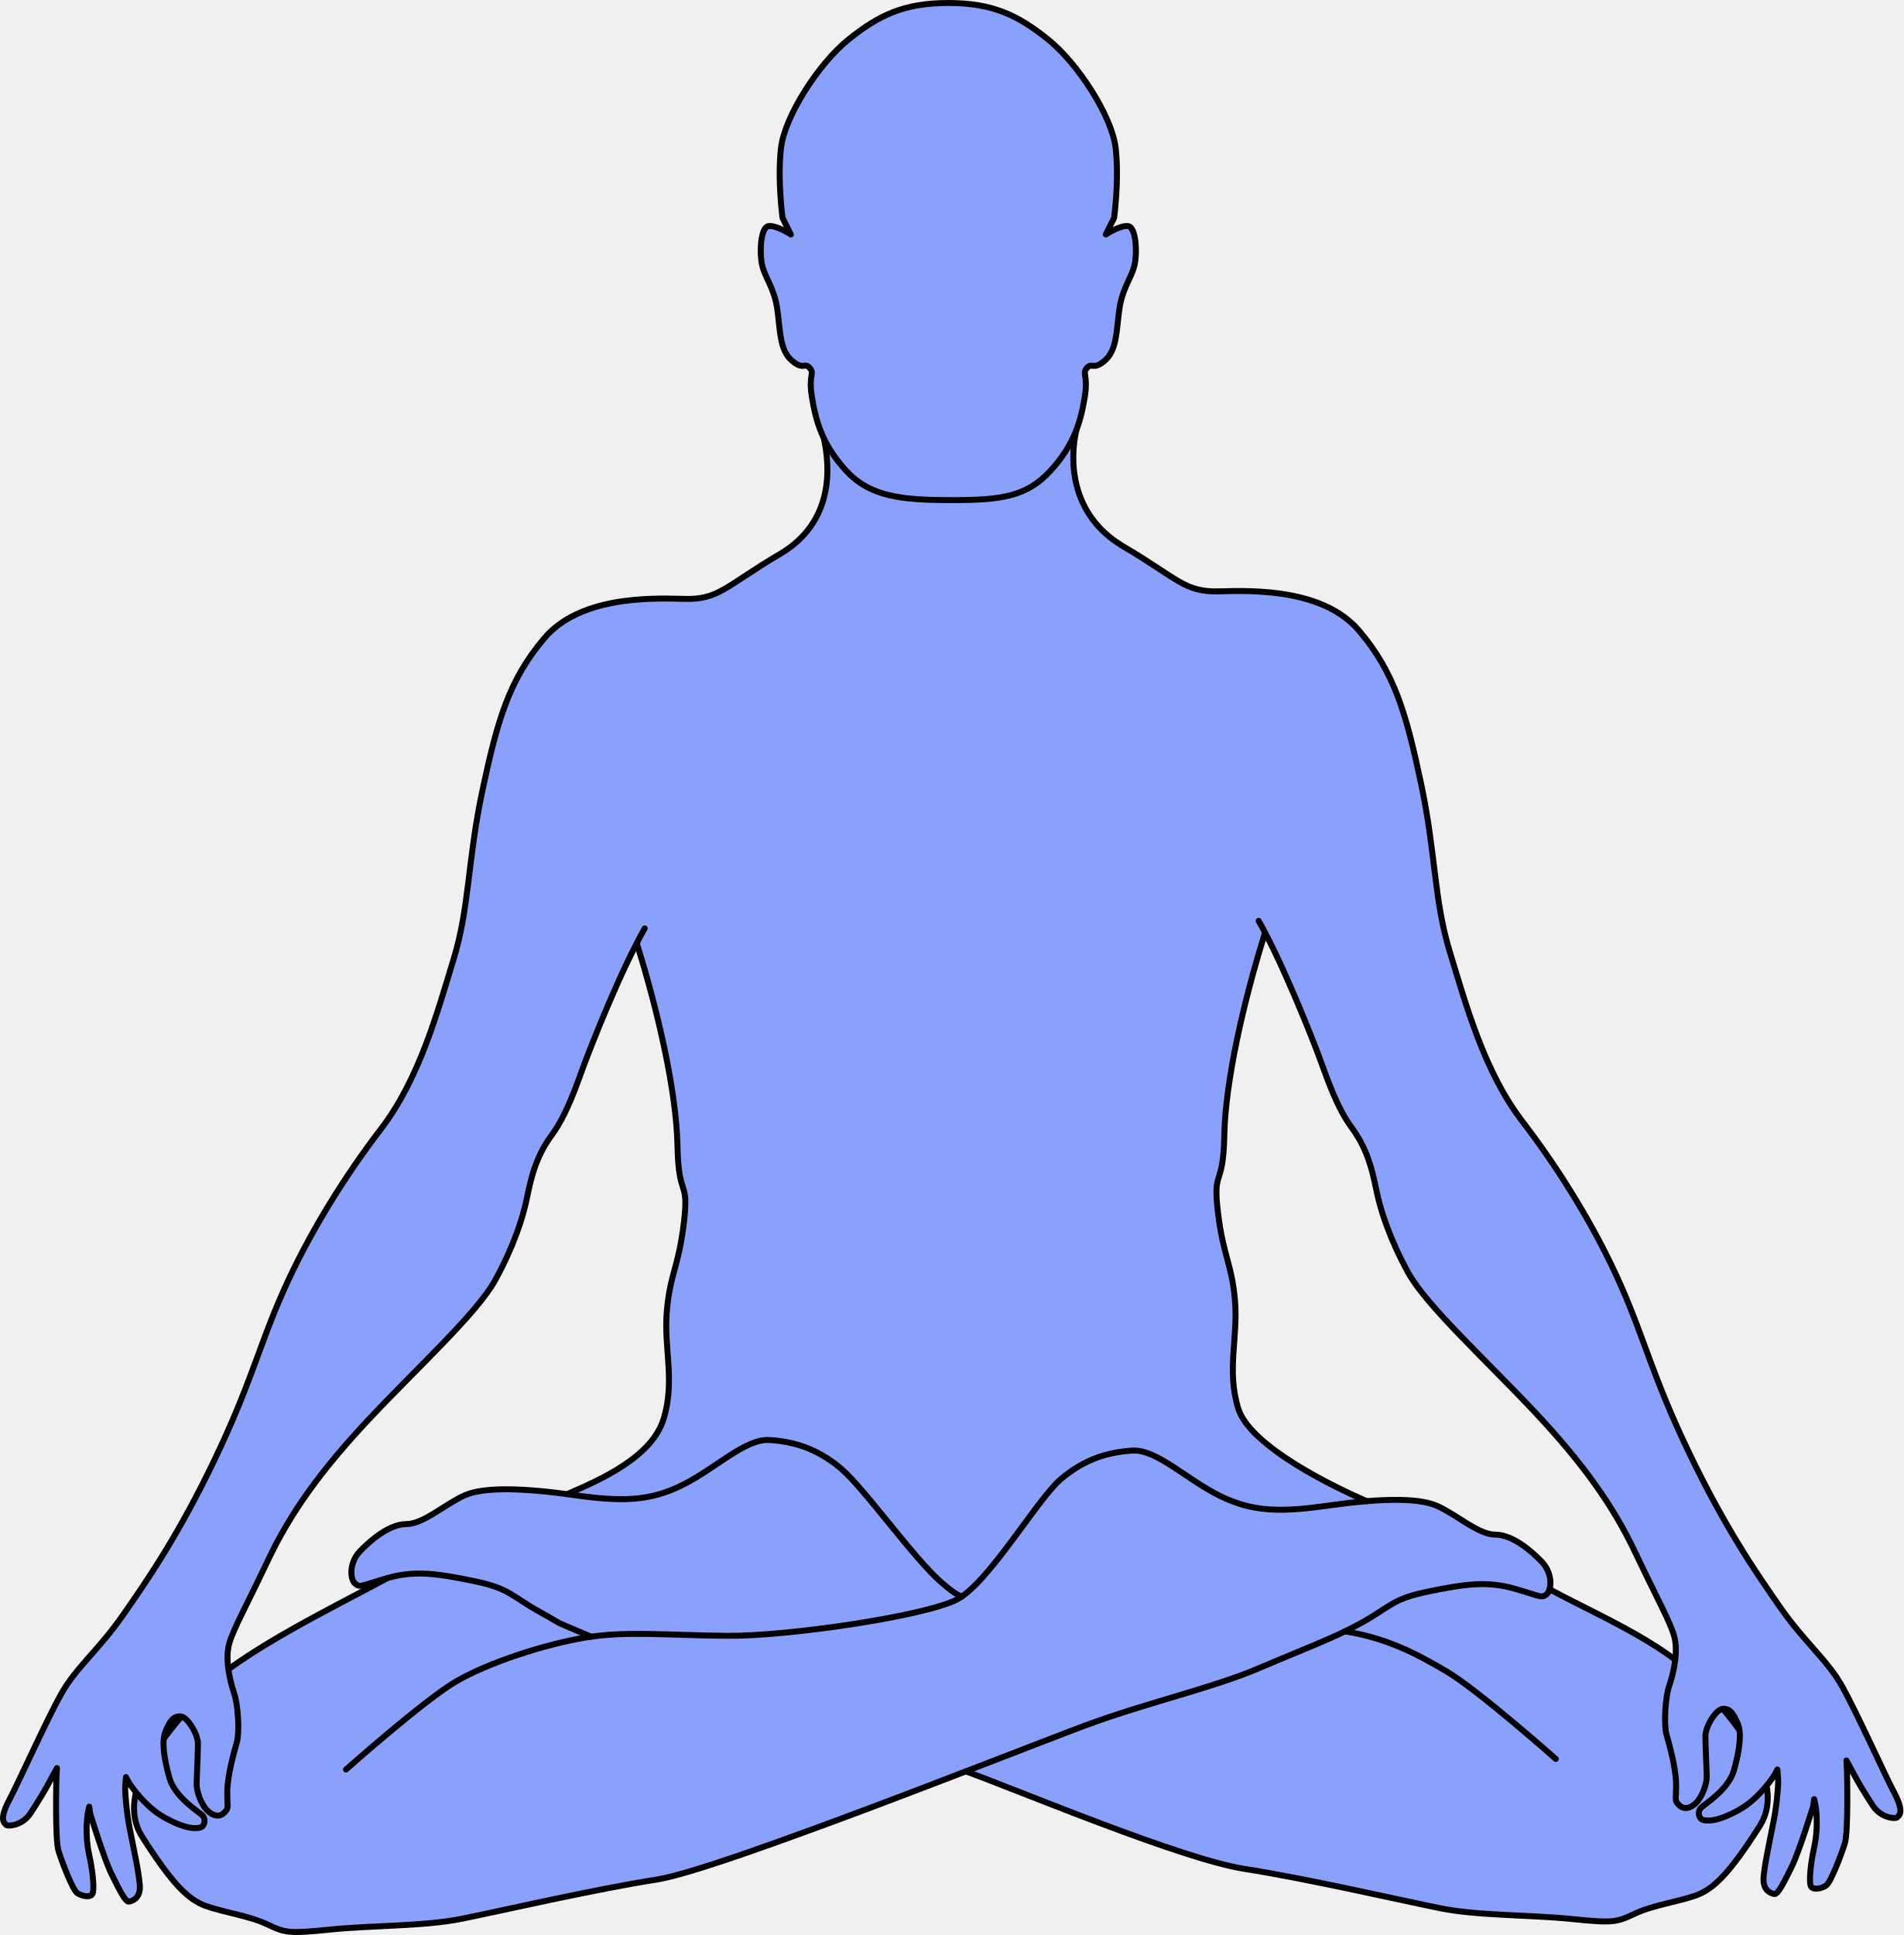
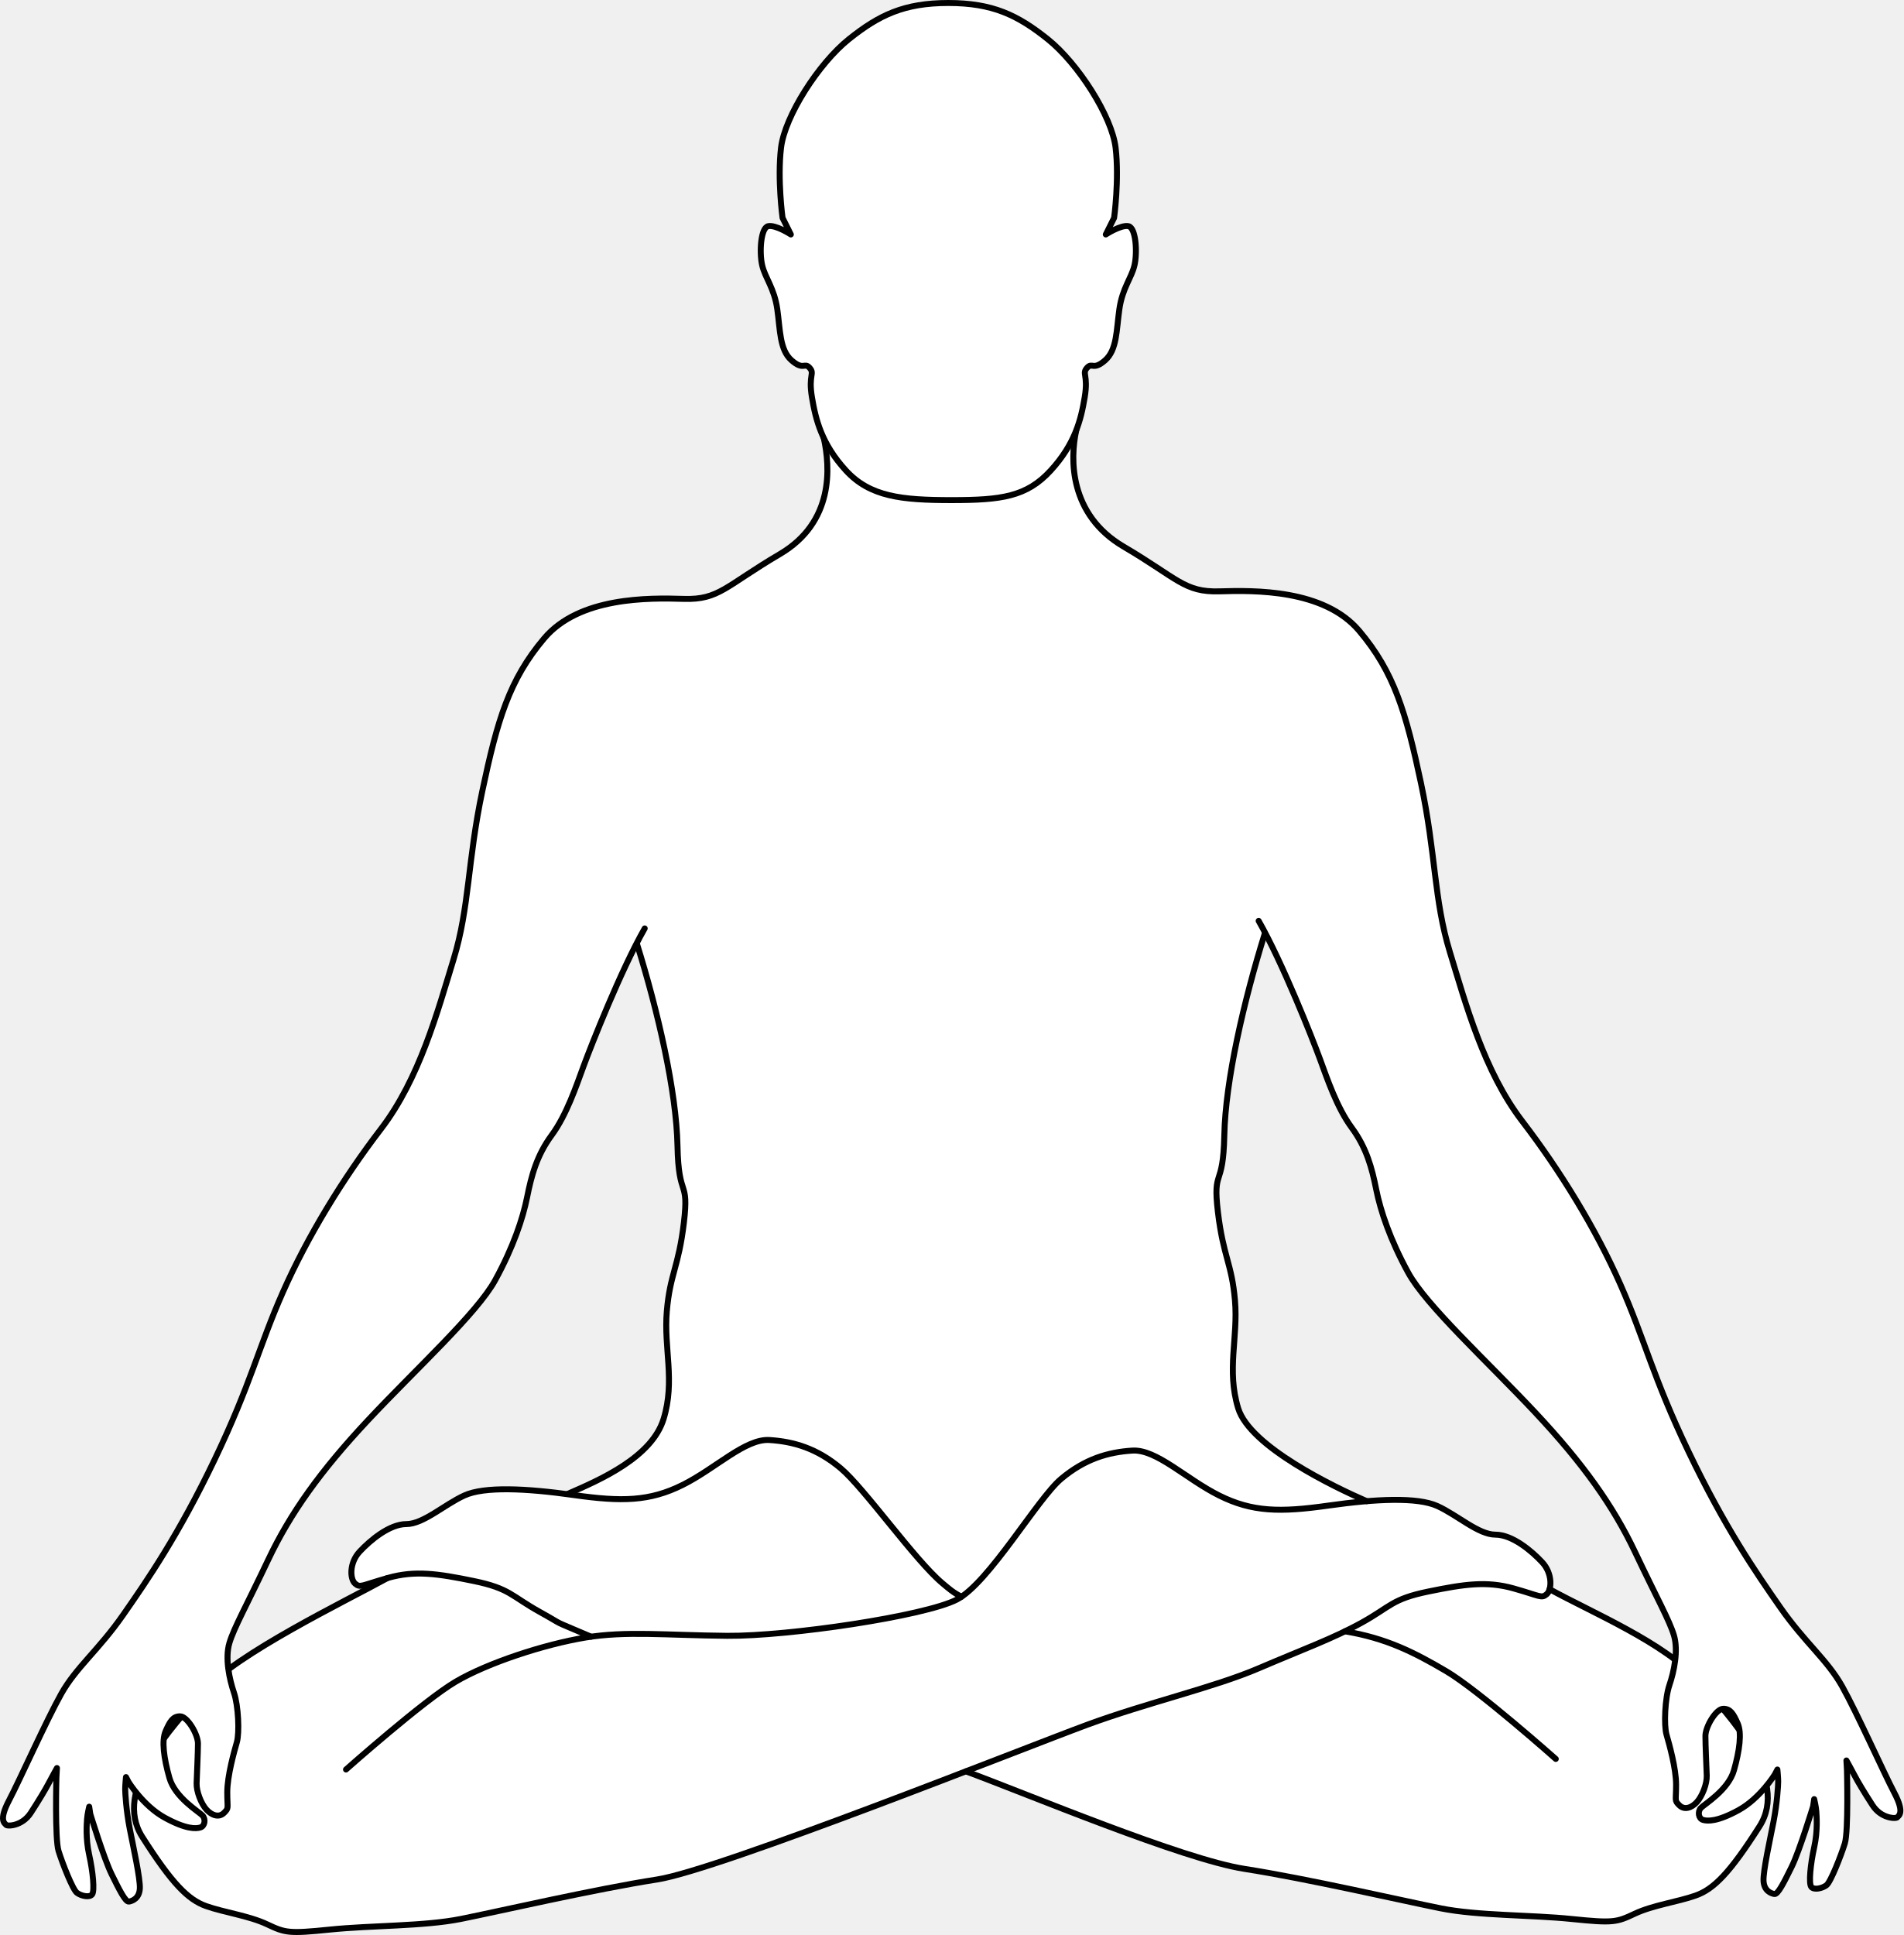
<svg xmlns="http://www.w3.org/2000/svg" version="1.1" id="svg2" viewBox="0 0 318.776 324.064" height="345.669" width="340.027">
  <defs id="defs4" />
  <g transform="translate(-2.785331,-32.30874)" id="layer2">
    <g id="g5420">
-       <path id="path4218" d="m 60.735,328.657 c 0,0 13.006,-11.554 18.372,-14.71 5.366,-3.157 14.837,-6.25 21.718,-7.387 6.882,-1.136 13.46,-0.382 23.728,-0.292 10.268,0.089 33.125,-3.304 38.482,-6.071 5.357,-2.768 13.488,-16.87 17.466,-20.216 3.977,-3.346 7.892,-4.483 11.932,-4.735 4.041,-0.253 8.965,4.735 14.521,7.513 5.556,2.778 10.228,2.841 18.246,1.705 8.018,-1.136 14.963,-1.452 18.309,0.063 3.346,1.515 6.882,4.798 9.723,4.798 2.841,0 6.061,2.715 7.829,4.609 1.768,1.894 1.641,4.609 0.758,5.366 -0.884,0.758 -1.105,0.272 -5.569,-0.978 -4.464,-1.25 -8.214,-0.714 -14.286,0.536 -6.071,1.25 -6.25,2.5 -11.071,5.179 -4.821,2.679 -9.821,4.464 -17.321,7.679 -7.5,3.214 -18.571,5.714 -28.75,9.464 -10.179,3.75 -61.607,24.286 -71.964,25.893 C 102.5,348.679 86.25,352.429 80,353.679 c -6.25,1.25 -15,1.071 -21.964,1.786 -6.964,0.714 -7.5,0.536 -10.536,-0.893 -3.036,-1.429 -7.143,-1.964 -10.179,-3.036 -3.036,-1.071 -5.714,-3.75 -10.714,-11.607 -5,-7.857 4.821,-18.214 10.357,-24.464 5.536,-6.25 16.964,-11.071 24.107,-15 7.143,-3.929 33.571,-16.607 38.929,-18.929 5.357,-2.321 11.964,-5.179 13.929,-11.607 1.964,-6.429 0,-11.786 0.536,-18.036 0.536,-6.25 1.964,-7.321 2.857,-14.821 0.893,-7.5 -0.893,-3.75 -1.071,-12.857 -0.179,-9.107 -3.254,-22.516 -6.825,-33.945 v -6.1 l 105.233,-1.518 v 5.849 c -3.571,11.429 -6.647,24.838 -6.825,33.945 -0.179,9.107 -1.964,5.357 -1.071,12.857 0.893,7.5 2.321,8.571 2.857,14.821 0.536,6.25 -1.429,11.607 0.536,18.036 1.964,6.429 8.571,9.286 13.929,11.607 5.357,2.321 31.786,15 38.929,18.929 7.143,3.929 18.571,8.75 24.107,15 5.536,6.25 15.357,16.607 10.357,24.464 -5,7.857 -7.679,10.536 -10.714,11.607 -3.036,1.071 -7.143,1.607 -10.179,3.036 -3.036,1.429 -3.571,1.607 -10.536,0.893 -6.964,-0.714 -15.714,-0.536 -21.964,-1.786 -6.25,-1.25 -22.5,-5 -32.857,-6.607 -10.357,-1.607 -61.786,-22.143 -71.964,-25.893 -10.179,-3.75 -21.25,-6.25 -28.75,-9.464 -7.5,-3.214 -12.5,-5 -17.321,-7.679 -4.821,-2.679 -5,-3.929 -11.071,-5.179 -6.071,-1.25 -9.821,-1.786 -14.286,-0.536 -4.464,1.25 -4.685,1.736 -5.569,0.978 -0.884,-0.758 -1.01,-3.472 0.758,-5.366 1.768,-1.894 4.988,-4.609 7.829,-4.609 2.841,0 6.377,-3.283 9.723,-4.798 3.346,-1.515 10.291,-1.2 18.309,-0.063 8.018,1.136 12.69,1.073 18.246,-1.705 5.556,-2.778 10.48,-7.766 14.521,-7.513 4.041,0.253 7.955,1.389 11.932,4.735 3.977,3.346 12.109,17.448 17.466,20.216 5.357,2.768 28.214,6.161 38.482,6.071 10.268,-0.089 16.846,-0.844 23.728,0.292 6.882,1.136 16.352,4.23 21.718,7.387 5.366,3.157 18.372,14.71 18.372,14.71" style="opacity:1;fill:#8aa1fc;fill-opacity:1;fill-rule:nonzero;stroke:none;stroke-width:1;stroke-linecap:round;stroke-linejoin:round;stroke-miterlimit:4;stroke-dasharray:none;stroke-dashoffset:0;stroke-opacity:1" />
+       <path id="path4218" d="m 60.735,328.657 c 0,0 13.006,-11.554 18.372,-14.71 5.366,-3.157 14.837,-6.25 21.718,-7.387 6.882,-1.136 13.46,-0.382 23.728,-0.292 10.268,0.089 33.125,-3.304 38.482,-6.071 5.357,-2.768 13.488,-16.87 17.466,-20.216 3.977,-3.346 7.892,-4.483 11.932,-4.735 4.041,-0.253 8.965,4.735 14.521,7.513 5.556,2.778 10.228,2.841 18.246,1.705 8.018,-1.136 14.963,-1.452 18.309,0.063 3.346,1.515 6.882,4.798 9.723,4.798 2.841,0 6.061,2.715 7.829,4.609 1.768,1.894 1.641,4.609 0.758,5.366 -0.884,0.758 -1.105,0.272 -5.569,-0.978 -4.464,-1.25 -8.214,-0.714 -14.286,0.536 -6.071,1.25 -6.25,2.5 -11.071,5.179 -4.821,2.679 -9.821,4.464 -17.321,7.679 -7.5,3.214 -18.571,5.714 -28.75,9.464 -10.179,3.75 -61.607,24.286 -71.964,25.893 C 102.5,348.679 86.25,352.429 80,353.679 c -6.25,1.25 -15,1.071 -21.964,1.786 -6.964,0.714 -7.5,0.536 -10.536,-0.893 -3.036,-1.429 -7.143,-1.964 -10.179,-3.036 -3.036,-1.071 -5.714,-3.75 -10.714,-11.607 -5,-7.857 4.821,-18.214 10.357,-24.464 5.536,-6.25 16.964,-11.071 24.107,-15 7.143,-3.929 33.571,-16.607 38.929,-18.929 5.357,-2.321 11.964,-5.179 13.929,-11.607 1.964,-6.429 0,-11.786 0.536,-18.036 0.536,-6.25 1.964,-7.321 2.857,-14.821 0.893,-7.5 -0.893,-3.75 -1.071,-12.857 -0.179,-9.107 -3.254,-22.516 -6.825,-33.945 v -6.1 l 105.233,-1.518 v 5.849 c -3.571,11.429 -6.647,24.838 -6.825,33.945 -0.179,9.107 -1.964,5.357 -1.071,12.857 0.893,7.5 2.321,8.571 2.857,14.821 0.536,6.25 -1.429,11.607 0.536,18.036 1.964,6.429 8.571,9.286 13.929,11.607 5.357,2.321 31.786,15 38.929,18.929 7.143,3.929 18.571,8.75 24.107,15 5.536,6.25 15.357,16.607 10.357,24.464 -5,7.857 -7.679,10.536 -10.714,11.607 -3.036,1.071 -7.143,1.607 -10.179,3.036 -3.036,1.429 -3.571,1.607 -10.536,0.893 -6.964,-0.714 -15.714,-0.536 -21.964,-1.786 -6.25,-1.25 -22.5,-5 -32.857,-6.607 -10.357,-1.607 -61.786,-22.143 -71.964,-25.893 -10.179,-3.75 -21.25,-6.25 -28.75,-9.464 -7.5,-3.214 -12.5,-5 -17.321,-7.679 -4.821,-2.679 -5,-3.929 -11.071,-5.179 -6.071,-1.25 -9.821,-1.786 -14.286,-0.536 -4.464,1.25 -4.685,1.736 -5.569,0.978 -0.884,-0.758 -1.01,-3.472 0.758,-5.366 1.768,-1.894 4.988,-4.609 7.829,-4.609 2.841,0 6.377,-3.283 9.723,-4.798 3.346,-1.515 10.291,-1.2 18.309,-0.063 8.018,1.136 12.69,1.073 18.246,-1.705 5.556,-2.778 10.48,-7.766 14.521,-7.513 4.041,0.253 7.955,1.389 11.932,4.735 3.977,3.346 12.109,17.448 17.466,20.216 5.357,2.768 28.214,6.161 38.482,6.071 10.268,-0.089 16.846,-0.844 23.728,0.292 6.882,1.136 16.352,4.23 21.718,7.387 5.366,3.157 18.372,14.71 18.372,14.71" style="opacity:1;fill:#FFFFFF;fill-opacity:1;fill-rule:nonzero;stroke:none;stroke-width:1;stroke-linecap:round;stroke-linejoin:round;stroke-miterlimit:4;stroke-dasharray:none;stroke-dashoffset:0;stroke-opacity:1" />
      <path style="opacity:1;fill:none;fill-opacity:1;fill-rule:nonzero;stroke:#000000;stroke-width:1;stroke-linecap:round;stroke-linejoin:round;stroke-miterlimit:4;stroke-dasharray:none;stroke-dashoffset:0;stroke-opacity:1" d="m 214.658,182.652 v 5.849 c -3.571,11.429 -6.647,24.838 -6.825,33.945 -0.179,9.107 -1.964,5.357 -1.071,12.857 0.893,7.5 2.321,8.571 2.857,14.821 0.536,6.25 -1.429,11.607 0.536,18.036 1.964,6.429 16.177,13.237 21.534,15.559 m 30.619,14.739 c 7.143,3.929 19.275,8.988 24.811,15.238 5.536,6.25 15.357,16.607 10.357,24.464 -5,7.857 -7.679,10.536 -10.714,11.607 -3.036,1.071 -7.143,1.607 -10.179,3.036 -3.036,1.429 -3.571,1.607 -10.536,0.893 -6.964,-0.714 -15.714,-0.536 -21.964,-1.786 -6.25,-1.25 -22.5,-5 -32.857,-6.607 -10.357,-1.607 -36.496,-12.587 -46.674,-16.337 m -62.77,-22.553 c -7.5,-3.214 -3.771,-1.468 -8.592,-4.147 -4.821,-2.679 -5,-3.929 -11.071,-5.179 -6.071,-1.25 -9.821,-1.786 -14.286,-0.536 -4.464,1.25 -4.685,1.736 -5.569,0.978 -0.884,-0.758 -1.01,-3.472 0.758,-5.366 1.768,-1.894 4.988,-4.609 7.829,-4.609 2.841,0 6.377,-3.283 9.723,-4.798 3.346,-1.515 10.291,-1.2 18.309,-0.063 8.018,1.136 12.69,1.073 18.246,-1.705 5.556,-2.778 10.48,-7.766 14.521,-7.513 4.041,0.253 7.955,1.389 11.932,4.735 3.977,3.346 12.402,15.355 17.019,19.234 1.116,0.938 1.838,1.592 3.219,2.28 m 64.219,5.79 c 6.882,1.136 11.57,3.506 16.936,6.663 5.366,3.157 18.372,14.71 18.372,14.71" id="path4214" />
      <path style="opacity:1;fill:none;fill-opacity:1;fill-rule:nonzero;stroke:#000000;stroke-width:1;stroke-linecap:round;stroke-linejoin:round;stroke-miterlimit:4;stroke-dasharray:none;stroke-dashoffset:0;stroke-opacity:1" d="m 60.735,328.657 c 0,0 13.006,-11.554 18.372,-14.71 5.366,-3.157 14.837,-6.25 21.718,-7.387 6.882,-1.136 13.46,-0.382 23.728,-0.292 10.268,0.089 33.125,-3.304 38.482,-6.071 5.357,-2.768 13.488,-16.87 17.466,-20.216 3.977,-3.346 7.892,-4.483 11.932,-4.735 4.041,-0.253 8.965,4.735 14.521,7.513 5.556,2.778 10.228,2.841 18.246,1.705 8.018,-1.136 14.963,-1.452 18.309,0.063 3.346,1.515 6.882,4.798 9.723,4.798 2.841,0 6.061,2.715 7.829,4.609 1.768,1.894 1.641,4.609 0.758,5.366 -0.884,0.758 -1.105,0.272 -5.569,-0.978 -4.464,-1.25 -8.214,-0.714 -14.286,0.536 -6.071,1.25 -6.25,2.5 -11.071,5.179 -4.821,2.679 -9.821,4.464 -17.321,7.679 -7.5,3.214 -18.571,5.714 -28.75,9.464 -10.179,3.75 -61.607,24.286 -71.964,25.893 C 102.5,348.679 86.25,352.429 80,353.679 c -6.25,1.25 -15,1.071 -21.964,1.786 -6.964,0.714 -7.5,0.536 -10.536,-0.893 -3.036,-1.429 -7.143,-1.964 -10.179,-3.036 -3.036,-1.071 -5.714,-3.75 -10.714,-11.607 -5,-7.857 4.821,-18.214 10.357,-24.464 5.536,-6.25 23.564,-14.937 30.707,-18.866 m 30.28,-14.143 c 5.357,-2.321 14.013,-6.098 15.978,-12.527 1.964,-6.429 0,-11.786 0.536,-18.036 0.536,-6.25 1.964,-7.321 2.857,-14.821 0.893,-7.5 -0.893,-3.75 -1.071,-12.857 -0.179,-9.107 -3.254,-22.516 -6.825,-33.945 v -6.1 l 105.233,-1.518" id="path4204" />
-       <path style="opacity:1;fill:#8aa1fc;fill-opacity:1;fill-rule:nonzero;stroke:#000000;stroke-width:1;stroke-linecap:round;stroke-linejoin:round;stroke-miterlimit:4;stroke-dasharray:none;stroke-dashoffset:0;stroke-opacity:1" d="m 110.761,187.796 c -4.015,7.042 -8.976,19.632 -10.226,23.025 -1.25,3.393 -2.857,8.214 -5.357,11.607 -2.5,3.393 -3.393,6.786 -4.107,10.357 -0.714,3.571 -2.321,8.393 -5.357,13.929 -3.036,5.536 -13.214,14.821 -21.25,23.393 -8.036,8.571 -13.08,15.67 -16.741,23.393 -3.661,7.723 -5.759,11.429 -6.518,13.973 -0.759,2.545 0,6.071 0.759,8.304 0.759,2.232 0.938,6.741 0.491,8.304 -0.446,1.562 -1.607,5.625 -1.607,8.393 0,2.768 0.312,2.589 -0.536,3.438 -0.848,0.848 -2.054,0.446 -2.946,-0.536 -0.893,-0.982 -1.696,-3.036 -1.652,-4.42 0.045,-1.384 0.223,-5.089 0.223,-6.652 0,-1.562 -1.786,-4.554 -2.991,-4.554 -1.205,0 -1.696,0.848 -2.411,2.455 -0.714,1.607 -0.312,4.554 0.625,7.857 0.938,3.304 4.955,5.67 5.536,6.295 0.58,0.625 0.402,1.786 -0.357,2.009 -0.759,0.223 -2.411,0.312 -5.982,-1.652 -3.571,-1.964 -6.027,-5.938 -6.027,-5.938 l -0.446,-0.848 c 0,0 -0.134,1.339 -0.134,2.009 0,0.67 0.179,3.616 0.759,6.607 0.58,2.991 1.786,8.393 1.696,10.045 -0.089,1.652 -1.25,2.098 -1.83,2.188 -0.58,0.089 -1.607,-1.964 -2.902,-4.598 -1.295,-2.634 -3.571,-10.089 -3.571,-10.089 l -0.179,-1.205 c 0,0 -0.313,1.295 -0.357,2.054 -0.045,0.759 -0.268,3.214 0.357,6.027 0.625,2.812 0.938,6.027 0.491,6.607 -0.446,0.58 -1.83,0.268 -2.545,-0.268 -0.714,-0.536 -2.455,-5 -3.08,-7.009 -0.625,-2.009 -0.357,-12.277 -0.357,-12.277 l 0.089,-1.607 c 0,0 -0.848,1.518 -1.384,2.545 -0.536,1.027 -1.518,2.679 -2.991,4.955 -1.473,2.277 -3.973,2.277 -4.152,2.009 C 3.616,337.652 2.5,337.25 4.286,333.857 6.071,330.464 10.536,320.464 13.036,316 c 2.5,-4.464 6.25,-7.321 10.357,-13.214 C 27.5,296.893 32.679,289.393 38.75,276.714 c 6.071,-12.679 7.321,-18.75 11.429,-28.036 4.107,-9.286 10,-18.929 16.429,-27.321 6.429,-8.393 9.464,-19.643 12.143,-28.393 2.679,-8.75 2.321,-16.429 4.821,-28.214 2.5,-11.786 4.464,-18.571 10.357,-25.536 5.893,-6.964 17.5,-6.786 23.393,-6.607 5.893,0.179 6.964,-2.143 16.071,-7.5 9.107,-5.357 8.433,-14.597 7.361,-19.418 0.147,0.304 42.286,-1.338 42.286,-1.338 -1.071,4.821 -1.194,14.136 7.913,19.493 9.107,5.357 10.179,7.679 16.071,7.5 5.893,-0.179 17.5,-0.357 23.393,6.607 5.893,6.964 7.857,13.75 10.357,25.536 2.5,11.786 2.143,19.464 4.821,28.214 2.679,8.75 5.714,20 12.143,28.393 6.429,8.393 12.321,18.036 16.429,27.321 4.107,9.286 5.357,15.357 11.429,28.036 6.071,12.679 11.25,20.179 15.357,26.071 4.107,5.893 7.857,8.75 10.357,13.214 2.5,4.464 6.964,14.464 8.75,17.857 1.786,3.393 0.67,3.795 0.491,4.062 -0.179,0.268 -2.679,0.268 -4.152,-2.009 -1.473,-2.277 -2.455,-3.929 -2.991,-4.955 -0.536,-1.027 -1.384,-2.545 -1.384,-2.545 l 0.089,1.607 c 0,0 0.268,10.268 -0.357,12.277 -0.625,2.009 -2.366,6.473 -3.08,7.009 -0.714,0.536 -2.098,0.848 -2.545,0.268 -0.446,-0.58 -0.134,-3.795 0.491,-6.607 0.625,-2.812 0.402,-5.268 0.357,-6.027 -0.045,-0.759 -0.357,-2.054 -0.357,-2.054 l -0.179,1.205 c 0,0 -2.277,7.455 -3.571,10.089 -1.295,2.634 -2.321,4.688 -2.902,4.598 -0.58,-0.089 -1.741,-0.536 -1.83,-2.188 -0.089,-1.652 1.116,-7.054 1.696,-10.045 0.58,-2.991 0.759,-5.938 0.759,-6.607 0,-0.67 -0.134,-2.009 -0.134,-2.009 l -0.446,0.848 c 0,0 -2.455,3.973 -6.027,5.938 -3.571,1.964 -5.223,1.875 -5.982,1.652 -0.759,-0.223 -0.938,-1.384 -0.357,-2.009 0.58,-0.625 4.598,-2.991 5.536,-6.295 0.938,-3.304 1.339,-6.25 0.625,-7.857 -0.714,-1.607 -1.205,-2.455 -2.411,-2.455 -1.205,0 -2.991,2.991 -2.991,4.554 0,1.562 0.179,5.268 0.223,6.652 0.045,1.384 -0.759,3.438 -1.652,4.42 -0.893,0.982 -2.098,1.384 -2.946,0.536 -0.848,-0.848 -0.536,-0.67 -0.536,-3.438 0,-2.768 -1.161,-6.83 -1.607,-8.393 -0.446,-1.562 -0.268,-6.071 0.491,-8.304 0.759,-2.232 1.518,-5.759 0.759,-8.304 -0.759,-2.545 -2.857,-6.25 -6.518,-13.973 -3.661,-7.723 -8.705,-14.821 -16.741,-23.393 -8.036,-8.571 -18.214,-17.857 -21.25,-23.393 -3.036,-5.536 -4.643,-10.357 -5.357,-13.929 -0.714,-3.571 -1.607,-6.964 -4.107,-10.357 -2.5,-3.393 -4.107,-8.214 -5.357,-11.607 -1.25,-3.393 -6.21,-15.983 -10.226,-23.025" id="path3402" />
-       <path style="opacity:1;fill:#8aa1fc;fill-opacity:1;fill-rule:nonzero;stroke:#000000;stroke-width:1;stroke-linecap:round;stroke-linejoin:round;stroke-miterlimit:4;stroke-dasharray:none;stroke-dashoffset:0;stroke-opacity:1" d="m 144.957,38.87 c -5.051,4.041 -10.733,12.879 -11.364,18.183 -0.631,5.303 0.253,11.743 0.253,11.743 l 1.389,2.778 c 0,0 -2.525,-1.641 -3.788,-1.389 -1.263,0.253 -1.515,4.419 -1.01,6.566 0.505,2.147 2.02,3.788 2.525,7.324 0.505,3.536 0.379,6.819 2.399,8.586 2.02,1.768 2.147,0.253 3.03,1.263 0.884,1.01 -0.253,1.136 0.379,4.924 0.631,3.788 1.641,7.829 5.682,12.248 4.041,4.419 9.351,4.968 17.694,4.968 8.343,0 12.582,-0.548 16.622,-4.968 4.041,-4.419 5.051,-8.46 5.682,-12.248 0.631,-3.788 -0.505,-3.914 0.379,-4.924 0.884,-1.01 1.01,0.505 3.03,-1.263 2.02,-1.768 1.894,-5.051 2.399,-8.586 0.505,-3.536 2.02,-5.177 2.525,-7.324 0.505,-2.147 0.253,-6.313 -1.01,-6.566 -1.263,-0.253 -3.788,1.389 -3.788,1.389 l 1.389,-2.778 c 0,0 0.884,-6.44 0.253,-11.743 -0.631,-5.303 -6.313,-14.142 -11.364,-18.183 -5.051,-4.041 -9.242,-6.061 -16.653,-6.061 -7.41,0 -11.602,2.02 -16.653,6.061 z" id="path4206" />
+       <path style="opacity:1;fill:#FFFFFF;fill-opacity:1;fill-rule:nonzero;stroke:#000000;stroke-width:1;stroke-linecap:round;stroke-linejoin:round;stroke-miterlimit:4;stroke-dasharray:none;stroke-dashoffset:0;stroke-opacity:1" d="m 110.761,187.796 c -4.015,7.042 -8.976,19.632 -10.226,23.025 -1.25,3.393 -2.857,8.214 -5.357,11.607 -2.5,3.393 -3.393,6.786 -4.107,10.357 -0.714,3.571 -2.321,8.393 -5.357,13.929 -3.036,5.536 -13.214,14.821 -21.25,23.393 -8.036,8.571 -13.08,15.67 -16.741,23.393 -3.661,7.723 -5.759,11.429 -6.518,13.973 -0.759,2.545 0,6.071 0.759,8.304 0.759,2.232 0.938,6.741 0.491,8.304 -0.446,1.562 -1.607,5.625 -1.607,8.393 0,2.768 0.312,2.589 -0.536,3.438 -0.848,0.848 -2.054,0.446 -2.946,-0.536 -0.893,-0.982 -1.696,-3.036 -1.652,-4.42 0.045,-1.384 0.223,-5.089 0.223,-6.652 0,-1.562 -1.786,-4.554 -2.991,-4.554 -1.205,0 -1.696,0.848 -2.411,2.455 -0.714,1.607 -0.312,4.554 0.625,7.857 0.938,3.304 4.955,5.67 5.536,6.295 0.58,0.625 0.402,1.786 -0.357,2.009 -0.759,0.223 -2.411,0.312 -5.982,-1.652 -3.571,-1.964 -6.027,-5.938 -6.027,-5.938 l -0.446,-0.848 c 0,0 -0.134,1.339 -0.134,2.009 0,0.67 0.179,3.616 0.759,6.607 0.58,2.991 1.786,8.393 1.696,10.045 -0.089,1.652 -1.25,2.098 -1.83,2.188 -0.58,0.089 -1.607,-1.964 -2.902,-4.598 -1.295,-2.634 -3.571,-10.089 -3.571,-10.089 l -0.179,-1.205 c 0,0 -0.313,1.295 -0.357,2.054 -0.045,0.759 -0.268,3.214 0.357,6.027 0.625,2.812 0.938,6.027 0.491,6.607 -0.446,0.58 -1.83,0.268 -2.545,-0.268 -0.714,-0.536 -2.455,-5 -3.08,-7.009 -0.625,-2.009 -0.357,-12.277 -0.357,-12.277 l 0.089,-1.607 c 0,0 -0.848,1.518 -1.384,2.545 -0.536,1.027 -1.518,2.679 -2.991,4.955 -1.473,2.277 -3.973,2.277 -4.152,2.009 C 3.616,337.652 2.5,337.25 4.286,333.857 6.071,330.464 10.536,320.464 13.036,316 c 2.5,-4.464 6.25,-7.321 10.357,-13.214 C 27.5,296.893 32.679,289.393 38.75,276.714 c 6.071,-12.679 7.321,-18.75 11.429,-28.036 4.107,-9.286 10,-18.929 16.429,-27.321 6.429,-8.393 9.464,-19.643 12.143,-28.393 2.679,-8.75 2.321,-16.429 4.821,-28.214 2.5,-11.786 4.464,-18.571 10.357,-25.536 5.893,-6.964 17.5,-6.786 23.393,-6.607 5.893,0.179 6.964,-2.143 16.071,-7.5 9.107,-5.357 8.433,-14.597 7.361,-19.418 0.147,0.304 42.286,-1.338 42.286,-1.338 -1.071,4.821 -1.194,14.136 7.913,19.493 9.107,5.357 10.179,7.679 16.071,7.5 5.893,-0.179 17.5,-0.357 23.393,6.607 5.893,6.964 7.857,13.75 10.357,25.536 2.5,11.786 2.143,19.464 4.821,28.214 2.679,8.75 5.714,20 12.143,28.393 6.429,8.393 12.321,18.036 16.429,27.321 4.107,9.286 5.357,15.357 11.429,28.036 6.071,12.679 11.25,20.179 15.357,26.071 4.107,5.893 7.857,8.75 10.357,13.214 2.5,4.464 6.964,14.464 8.75,17.857 1.786,3.393 0.67,3.795 0.491,4.062 -0.179,0.268 -2.679,0.268 -4.152,-2.009 -1.473,-2.277 -2.455,-3.929 -2.991,-4.955 -0.536,-1.027 -1.384,-2.545 -1.384,-2.545 l 0.089,1.607 c 0,0 0.268,10.268 -0.357,12.277 -0.625,2.009 -2.366,6.473 -3.08,7.009 -0.714,0.536 -2.098,0.848 -2.545,0.268 -0.446,-0.58 -0.134,-3.795 0.491,-6.607 0.625,-2.812 0.402,-5.268 0.357,-6.027 -0.045,-0.759 -0.357,-2.054 -0.357,-2.054 l -0.179,1.205 c 0,0 -2.277,7.455 -3.571,10.089 -1.295,2.634 -2.321,4.688 -2.902,4.598 -0.58,-0.089 -1.741,-0.536 -1.83,-2.188 -0.089,-1.652 1.116,-7.054 1.696,-10.045 0.58,-2.991 0.759,-5.938 0.759,-6.607 0,-0.67 -0.134,-2.009 -0.134,-2.009 l -0.446,0.848 c 0,0 -2.455,3.973 -6.027,5.938 -3.571,1.964 -5.223,1.875 -5.982,1.652 -0.759,-0.223 -0.938,-1.384 -0.357,-2.009 0.58,-0.625 4.598,-2.991 5.536,-6.295 0.938,-3.304 1.339,-6.25 0.625,-7.857 -0.714,-1.607 -1.205,-2.455 -2.411,-2.455 -1.205,0 -2.991,2.991 -2.991,4.554 0,1.562 0.179,5.268 0.223,6.652 0.045,1.384 -0.759,3.438 -1.652,4.42 -0.893,0.982 -2.098,1.384 -2.946,0.536 -0.848,-0.848 -0.536,-0.67 -0.536,-3.438 0,-2.768 -1.161,-6.83 -1.607,-8.393 -0.446,-1.562 -0.268,-6.071 0.491,-8.304 0.759,-2.232 1.518,-5.759 0.759,-8.304 -0.759,-2.545 -2.857,-6.25 -6.518,-13.973 -3.661,-7.723 -8.705,-14.821 -16.741,-23.393 -8.036,-8.571 -18.214,-17.857 -21.25,-23.393 -3.036,-5.536 -4.643,-10.357 -5.357,-13.929 -0.714,-3.571 -1.607,-6.964 -4.107,-10.357 -2.5,-3.393 -4.107,-8.214 -5.357,-11.607 -1.25,-3.393 -6.21,-15.983 -10.226,-23.025" id="path3402" />
+       <path style="opacity:1;fill:#FFFFFF;fill-opacity:1;fill-rule:nonzero;stroke:#000000;stroke-width:1;stroke-linecap:round;stroke-linejoin:round;stroke-miterlimit:4;stroke-dasharray:none;stroke-dashoffset:0;stroke-opacity:1" d="m 144.957,38.87 c -5.051,4.041 -10.733,12.879 -11.364,18.183 -0.631,5.303 0.253,11.743 0.253,11.743 l 1.389,2.778 c 0,0 -2.525,-1.641 -3.788,-1.389 -1.263,0.253 -1.515,4.419 -1.01,6.566 0.505,2.147 2.02,3.788 2.525,7.324 0.505,3.536 0.379,6.819 2.399,8.586 2.02,1.768 2.147,0.253 3.03,1.263 0.884,1.01 -0.253,1.136 0.379,4.924 0.631,3.788 1.641,7.829 5.682,12.248 4.041,4.419 9.351,4.968 17.694,4.968 8.343,0 12.582,-0.548 16.622,-4.968 4.041,-4.419 5.051,-8.46 5.682,-12.248 0.631,-3.788 -0.505,-3.914 0.379,-4.924 0.884,-1.01 1.01,0.505 3.03,-1.263 2.02,-1.768 1.894,-5.051 2.399,-8.586 0.505,-3.536 2.02,-5.177 2.525,-7.324 0.505,-2.147 0.253,-6.313 -1.01,-6.566 -1.263,-0.253 -3.788,1.389 -3.788,1.389 l 1.389,-2.778 c 0,0 0.884,-6.44 0.253,-11.743 -0.631,-5.303 -6.313,-14.142 -11.364,-18.183 -5.051,-4.041 -9.242,-6.061 -16.653,-6.061 -7.41,0 -11.602,2.02 -16.653,6.061 z" id="path4206" />
    </g>
  </g>
</svg>
